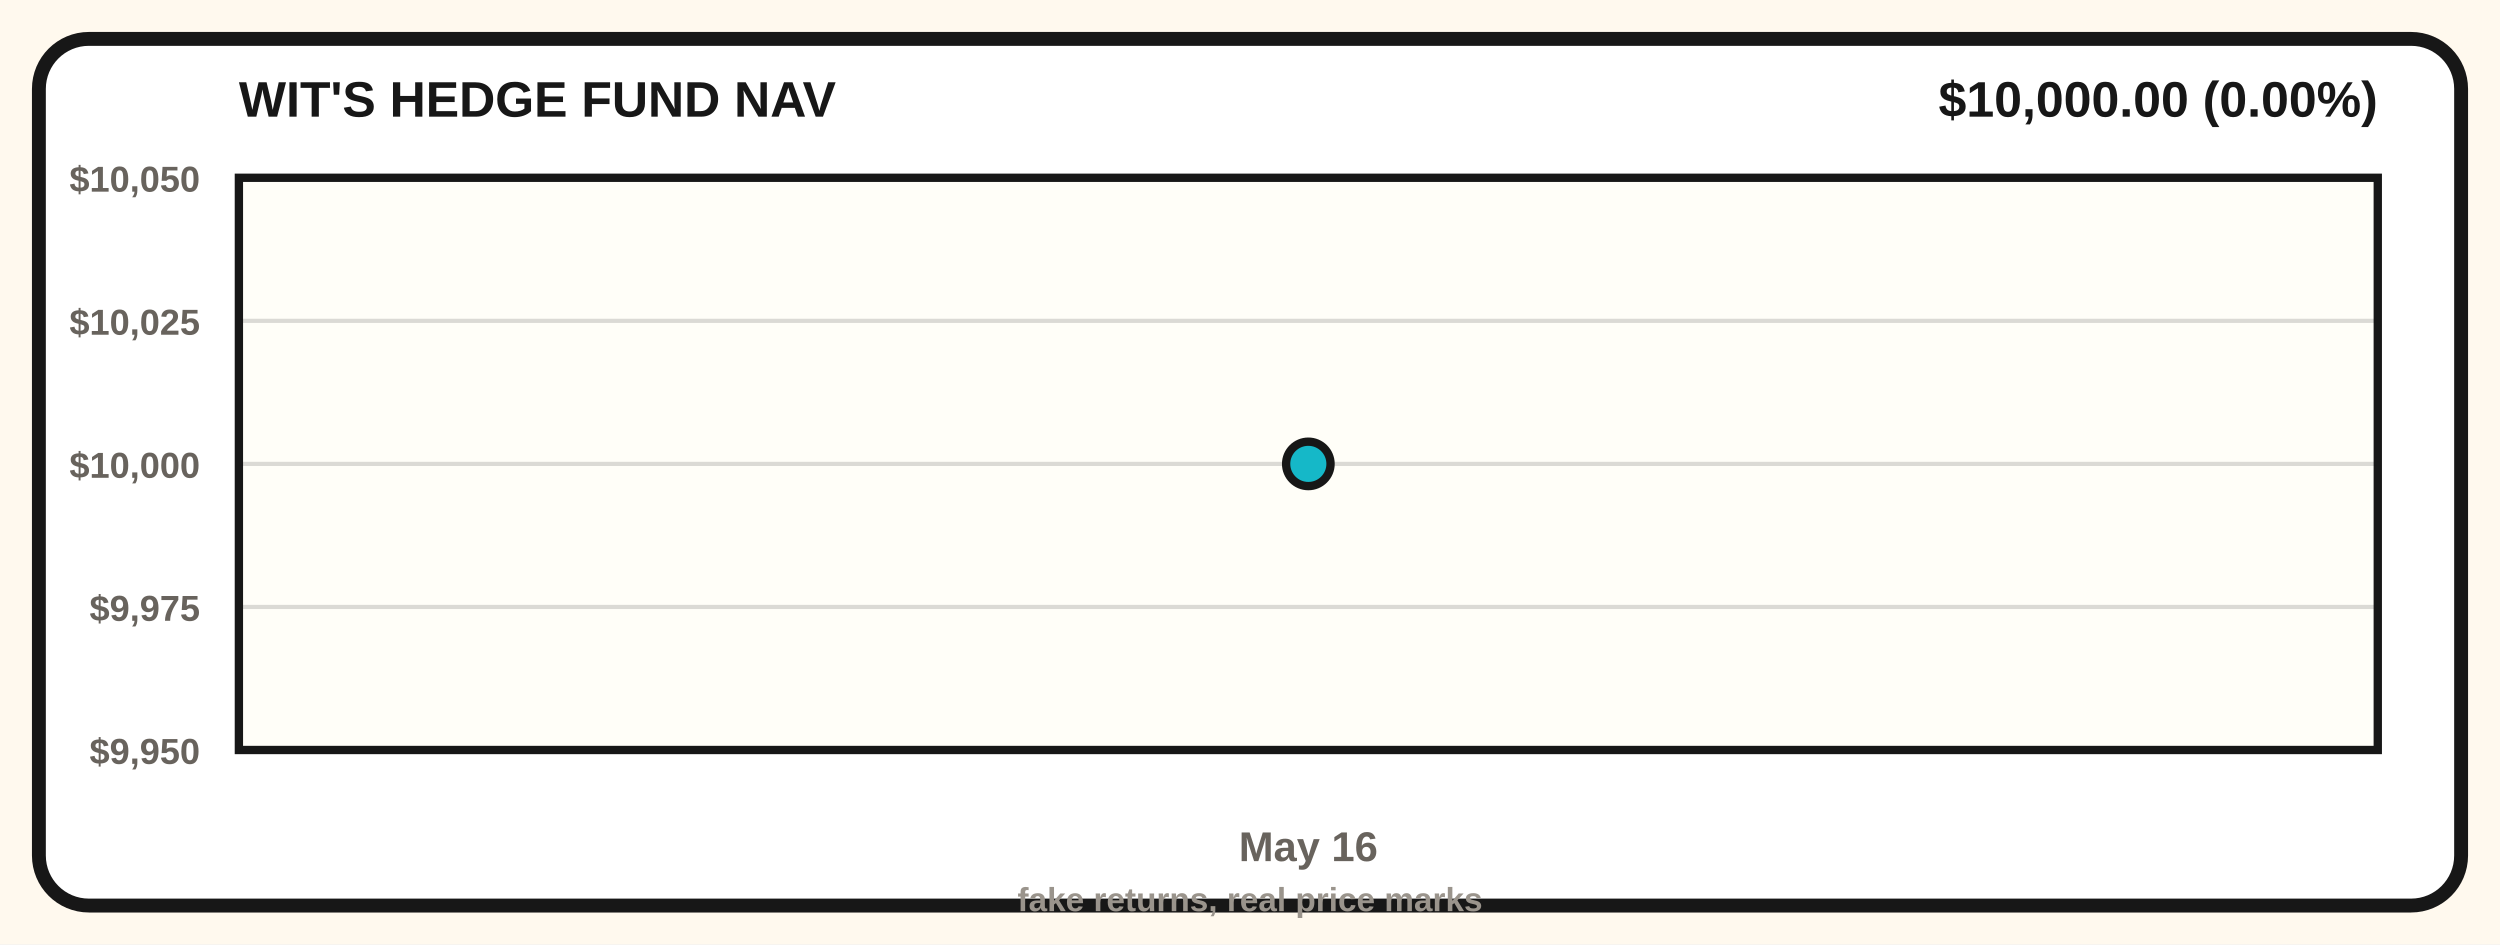
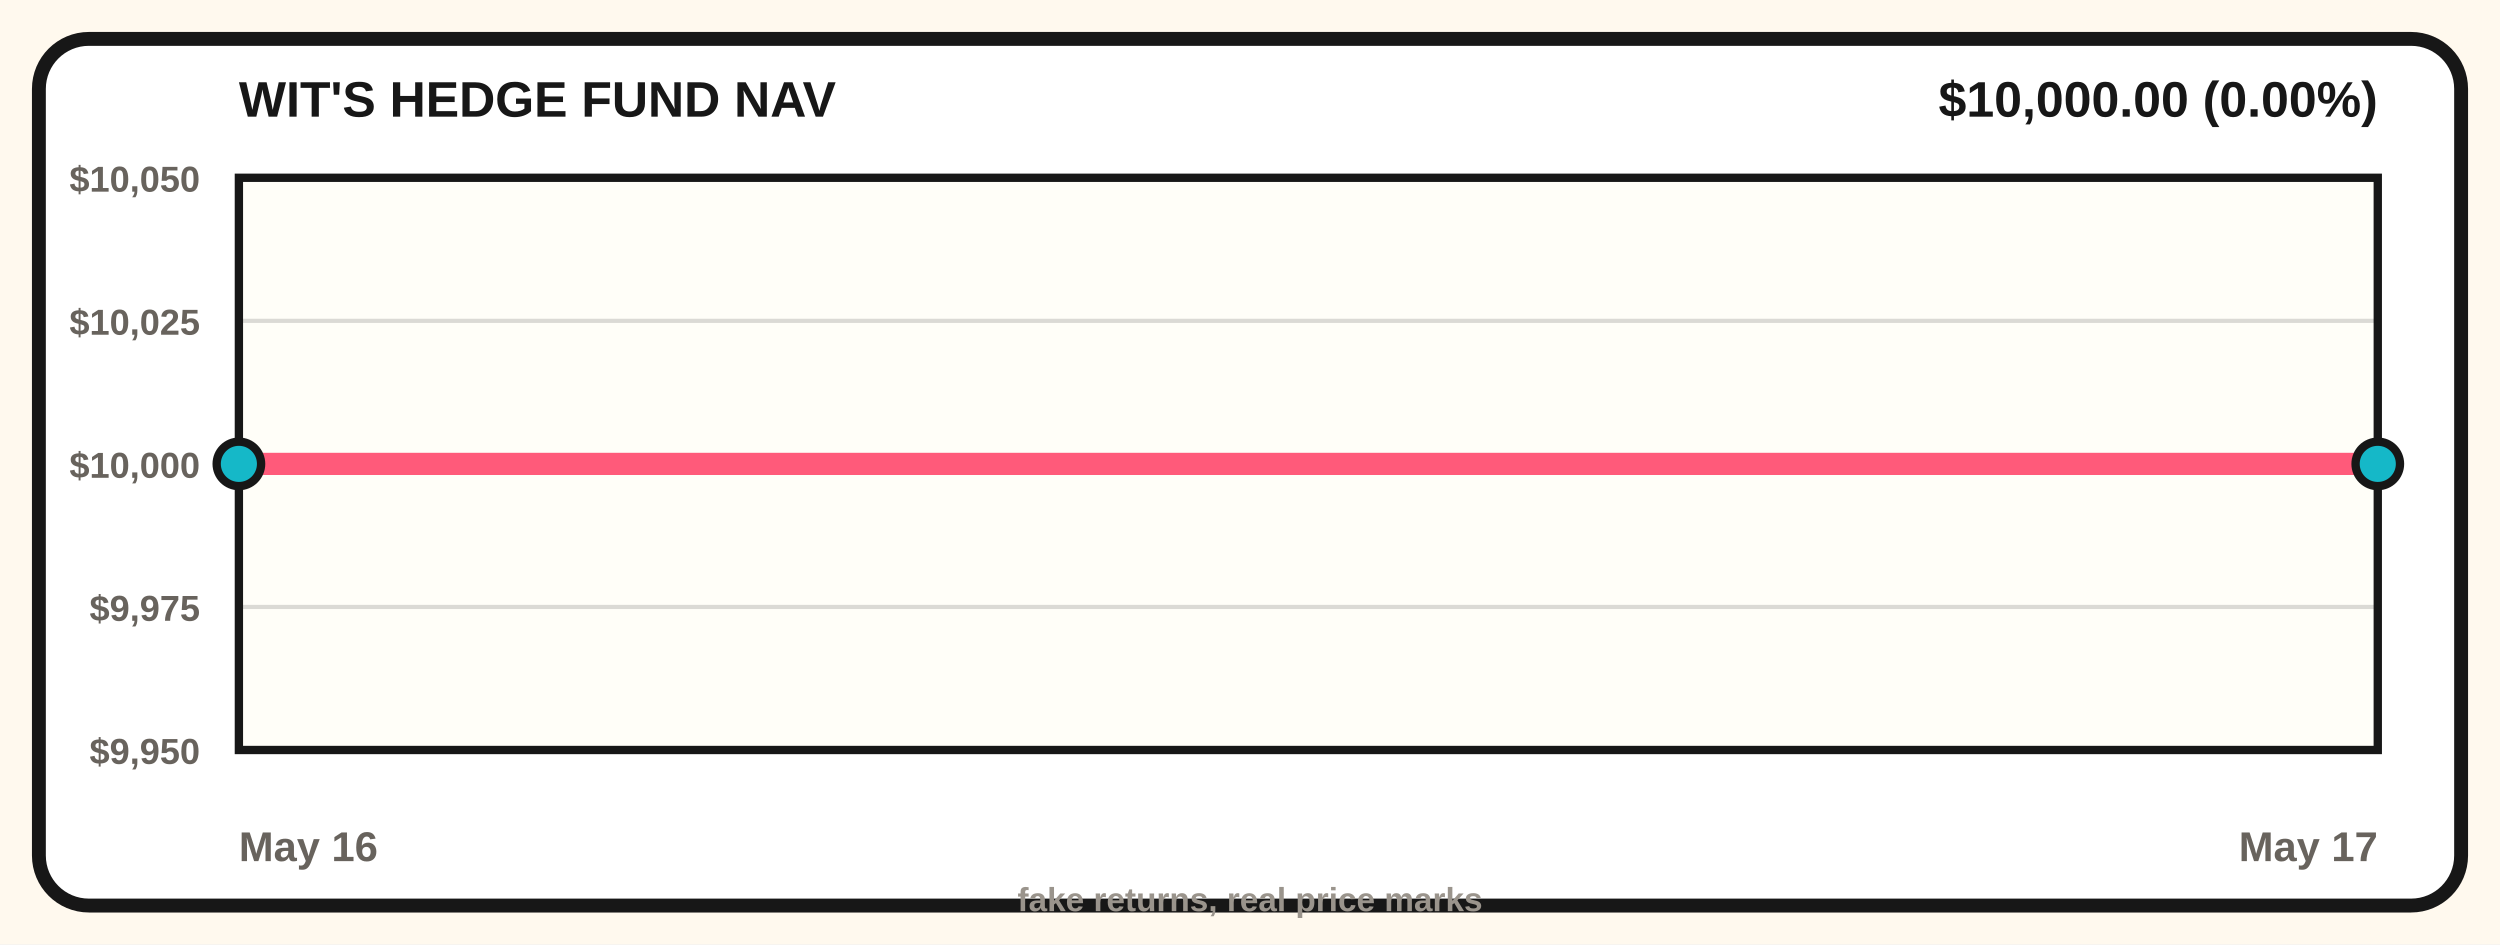
<svg xmlns="http://www.w3.org/2000/svg" width="900" height="340" viewBox="0 0 900 340" role="img" aria-label="Wit's Hedge Fund fake NAV chart">
  <rect width="900" height="340" fill="#fff9ee" />
  <rect x="14" y="14" width="872" height="312" rx="18" fill="#ffffff" stroke="#171717" stroke-width="5" />
  <rect x="86" y="64" width="770" height="206" fill="#fffef8" stroke="#171717" stroke-width="3" />
  <line x1="86" y1="270" x2="856" y2="270" stroke="#171717" stroke-width="1.5" opacity="0.16" />
  <text x="72" y="275" text-anchor="end" font-family="Arial, sans-serif" font-size="13" font-weight="800" fill="#68635d">$9,950</text>
  <line x1="86" y1="218.5" x2="856" y2="218.5" stroke="#171717" stroke-width="1.5" opacity="0.16" />
  <text x="72" y="223.5" text-anchor="end" font-family="Arial, sans-serif" font-size="13" font-weight="800" fill="#68635d">$9,975</text>
  <line x1="86" y1="167" x2="856" y2="167" stroke="#171717" stroke-width="1.5" opacity="0.16" />
  <text x="72" y="172" text-anchor="end" font-family="Arial, sans-serif" font-size="13" font-weight="800" fill="#68635d">$10,000</text>
  <line x1="86" y1="115.5" x2="856" y2="115.5" stroke="#171717" stroke-width="1.5" opacity="0.16" />
  <text x="72" y="120.5" text-anchor="end" font-family="Arial, sans-serif" font-size="13" font-weight="800" fill="#68635d">$10,025</text>
  <line x1="86" y1="64" x2="856" y2="64" stroke="#171717" stroke-width="1.5" opacity="0.16" />
  <text x="72" y="69" text-anchor="end" font-family="Arial, sans-serif" font-size="13" font-weight="800" fill="#68635d">$10,050</text>
-   <polyline points="471,167" fill="none" stroke="#ff5a7a" stroke-width="8" stroke-linecap="round" stroke-linejoin="round" />
-   <circle cx="471" cy="167" r="8" fill="#15b8c8" stroke="#171717" stroke-width="3" />
+   <polyline points="86,167 856,167" fill="none" stroke="#ff5a7a" stroke-width="8" stroke-linecap="round" stroke-linejoin="round" />
+   <circle cx="86" cy="167" r="8" fill="#15b8c8" stroke="#171717" stroke-width="3" />
+   <circle cx="856" cy="167" r="8" fill="#15b8c8" stroke="#171717" stroke-width="3" />
  <text x="86" y="42" font-family="Arial, sans-serif" font-size="18" font-weight="900" fill="#171717">WIT'S HEDGE FUND NAV</text>
  <text x="856" y="42" text-anchor="end" font-family="Arial, sans-serif" font-size="18" font-weight="900" fill="#171717">$10,000.00 (0.00%)</text>
-   <text x="471" y="310" text-anchor="middle" font-family="Arial, sans-serif" font-size="15" font-weight="900" fill="#68635d">May 16</text>
+   <text x="86" y="310" text-anchor="start" font-family="Arial, sans-serif" font-size="15" font-weight="900" fill="#68635d">May 16</text>
+   <text x="856" y="310" text-anchor="end" font-family="Arial, sans-serif" font-size="15" font-weight="900" fill="#68635d">May 17</text>
  <text x="450" y="328" text-anchor="middle" font-family="Arial, sans-serif" font-size="12" font-weight="800" fill="#9a948c">fake returns, real price marks</text>
</svg>
